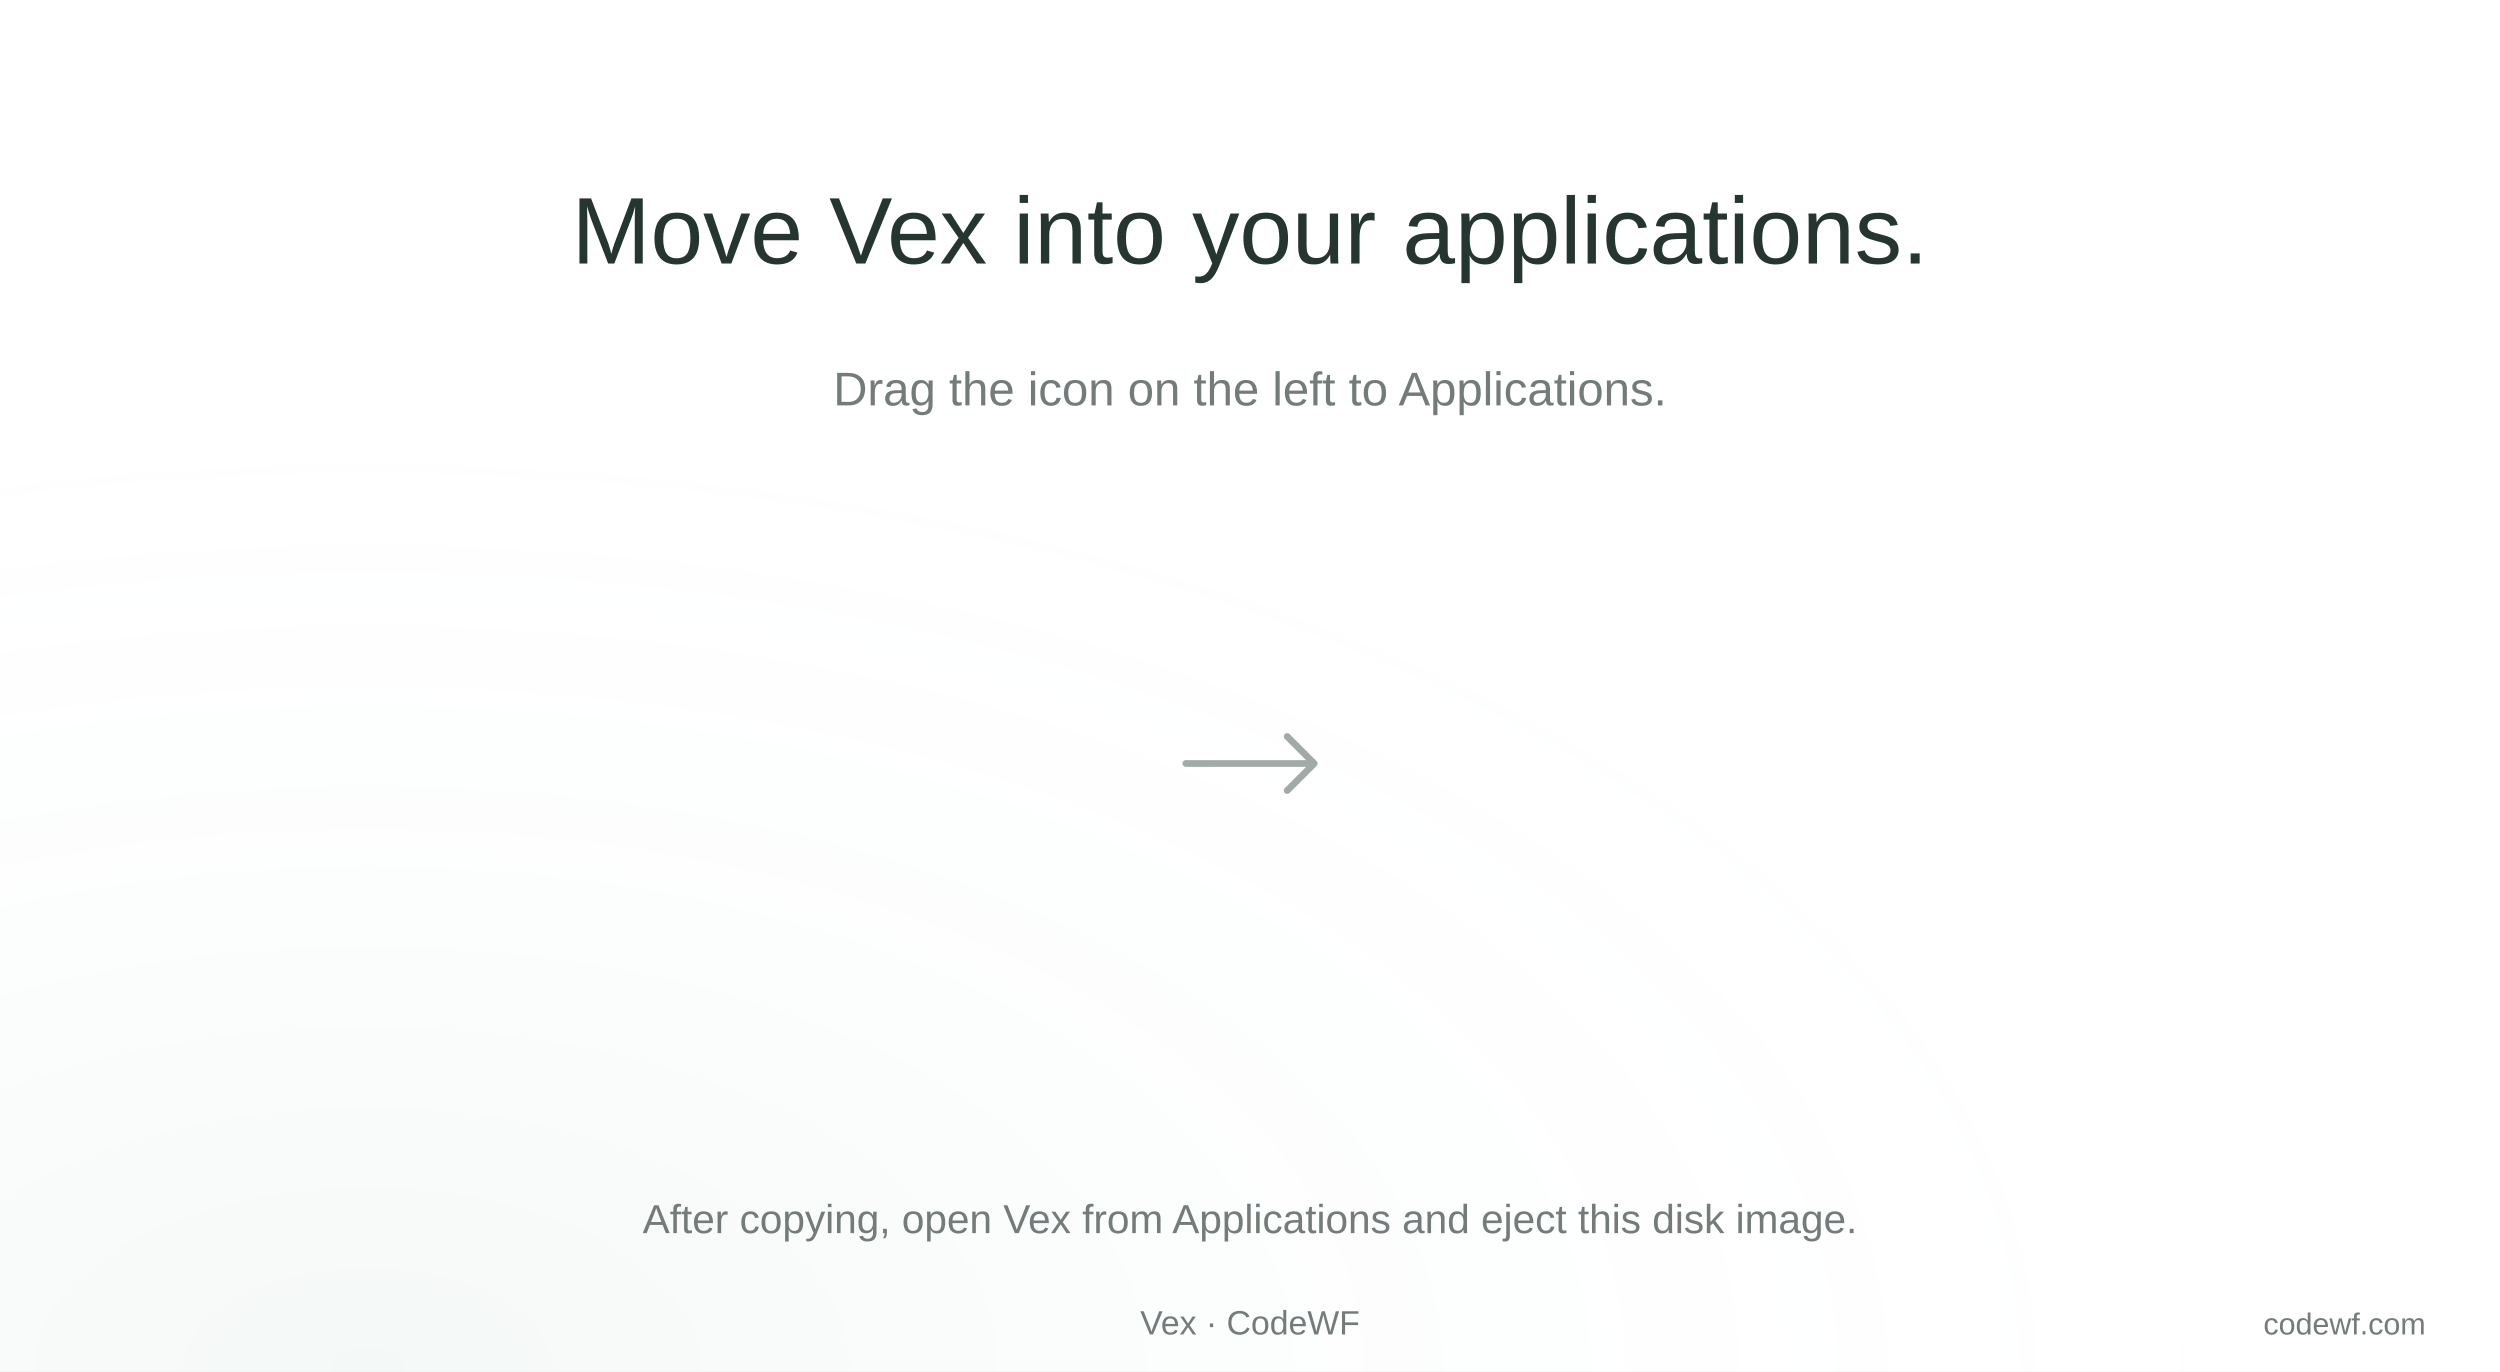
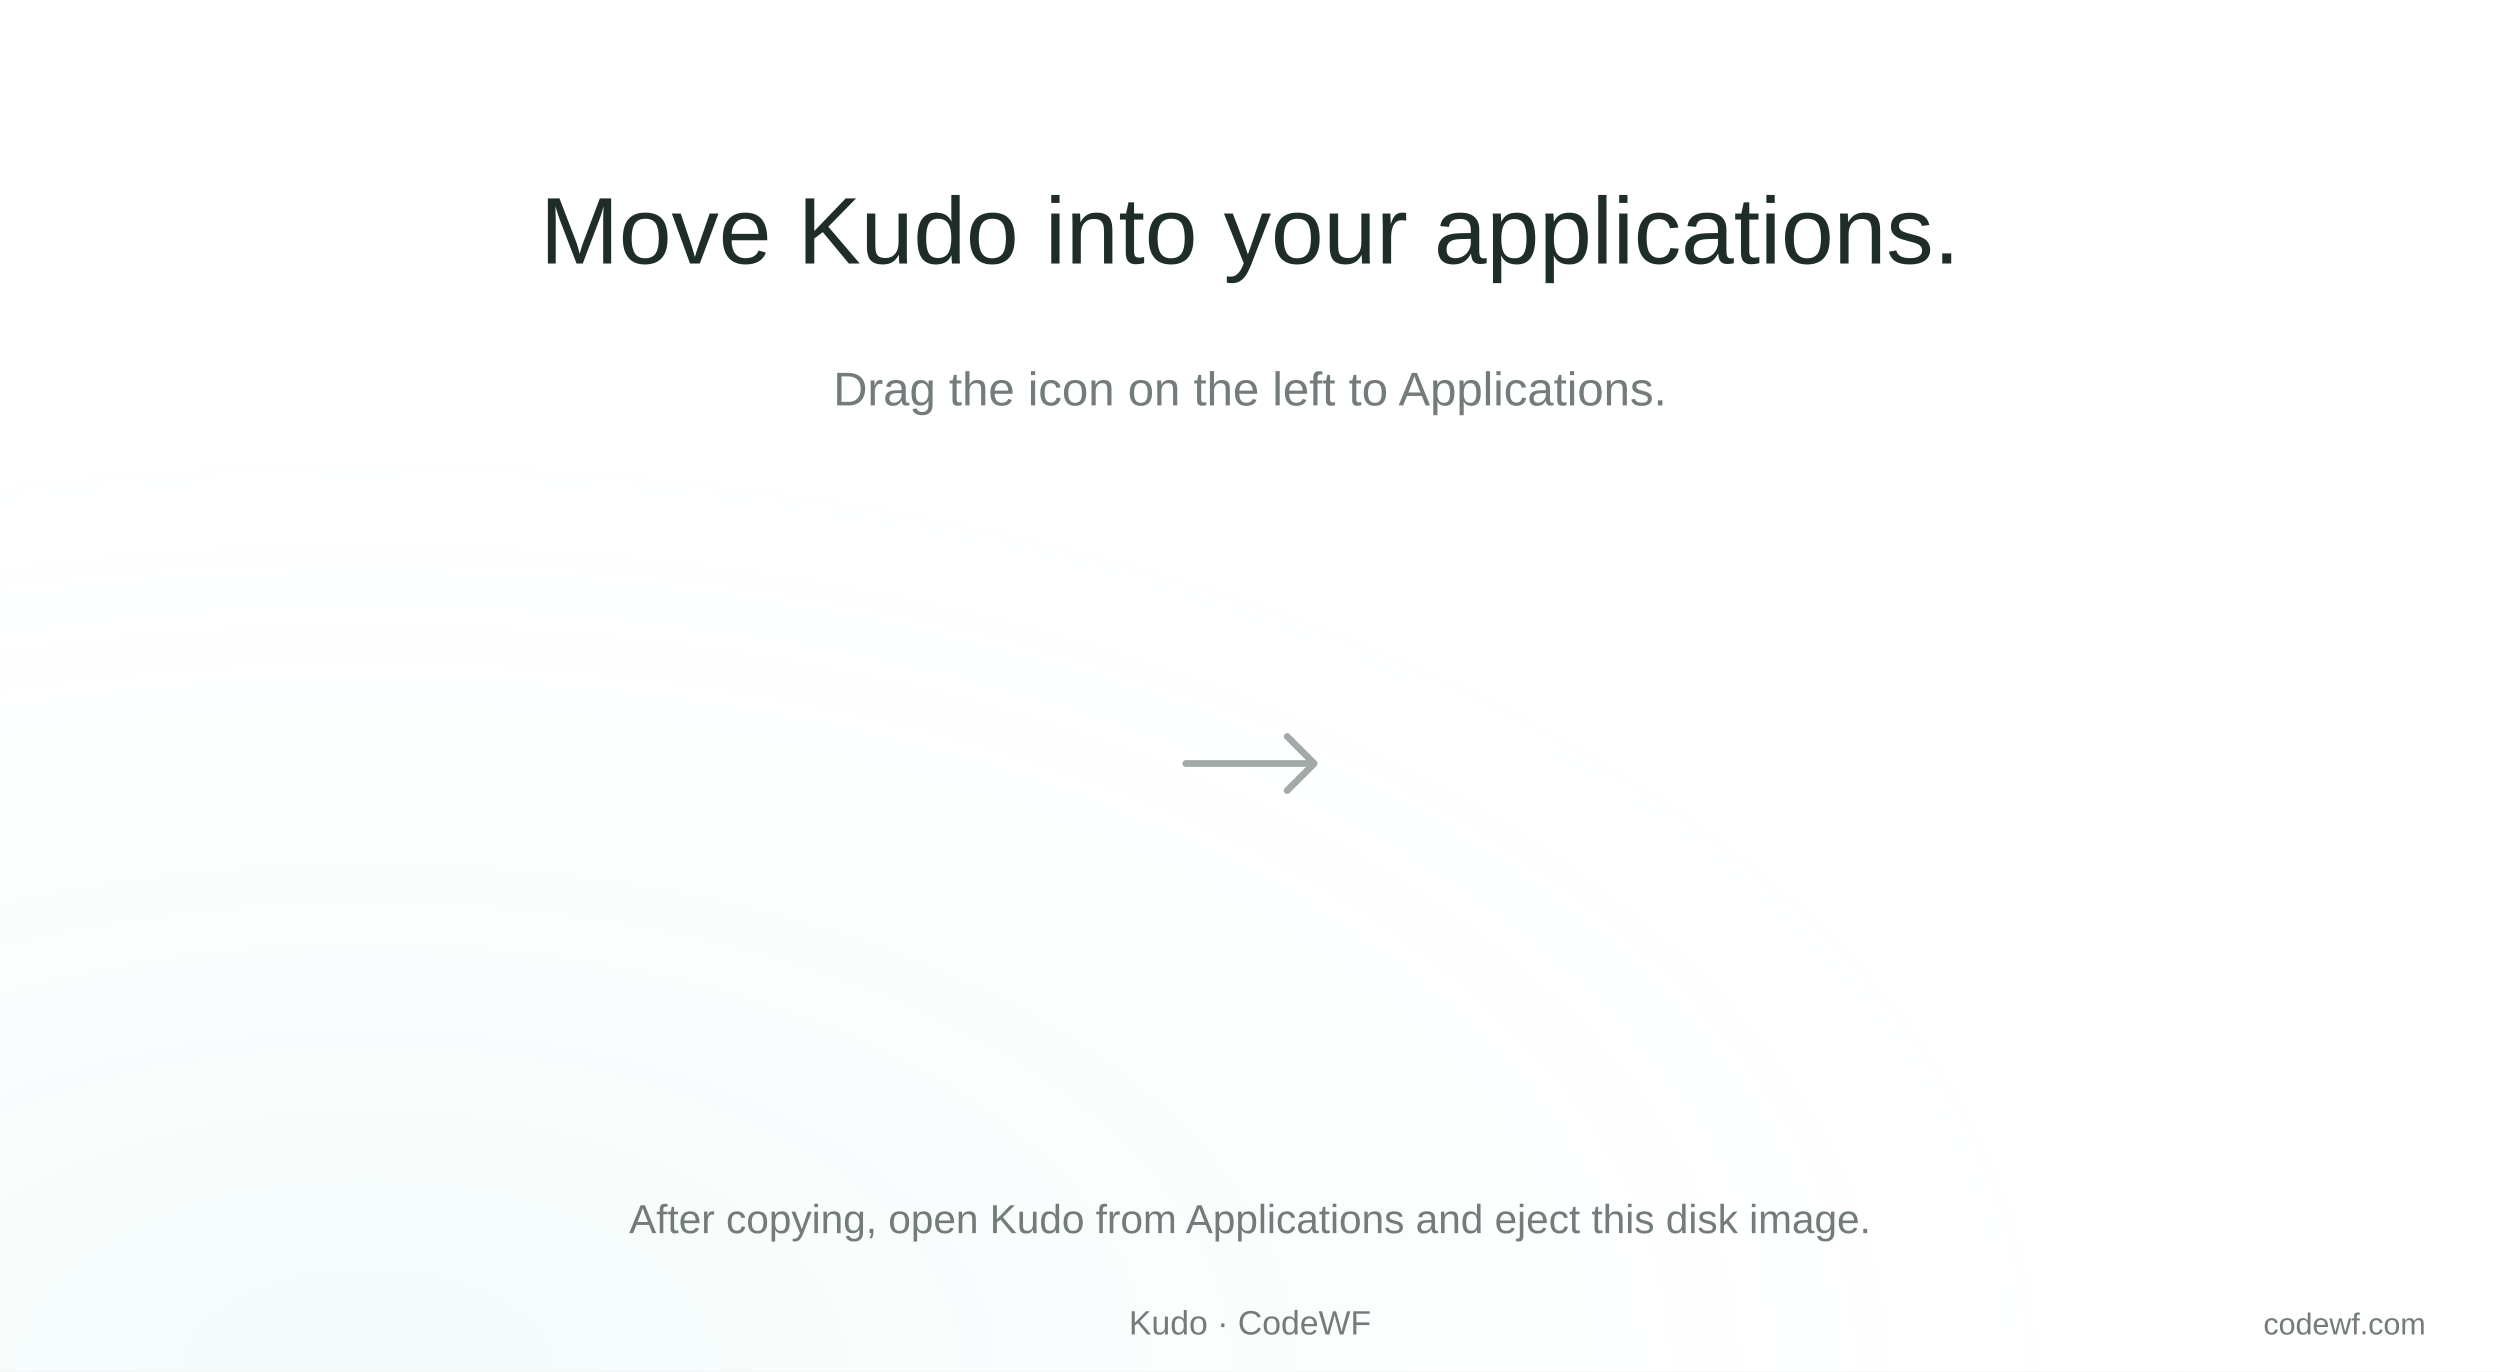
<svg xmlns="http://www.w3.org/2000/svg" width="740" height="406" viewBox="0 0 740 406">
  <defs>
    <radialGradient id="paper" cx="15%" cy="100%" r="75%">
-       <stop stop-color="#24766B" stop-opacity=".05" />
+       <stop stop-color="#0E9F8A" stop-opacity=".05" />
      <stop offset="1" stop-color="#FFFFFF" stop-opacity="0" />
    </radialGradient>
  </defs>
  <rect width="740" height="406" fill="#FFFFFF" />
  <rect width="740" height="406" fill="url(#paper)" />
  <g font-family="Microsoft YaHei UI,PingFang SC,Segoe UI,Arial,sans-serif" text-anchor="middle">
-     <text x="370" y="78" fill="#253530" font-size="28" font-weight="500">Move Vex into your applications.</text>
+     <text x="370" y="78" fill="#1F2D28" font-size="28" font-weight="500">Move Kudo into your applications.</text>
    <text x="370" y="120" fill="#747C78" font-size="14">Drag the icon on the left to Applications.</text>
-     <text x="370" y="365" fill="#747C78" font-size="12">After copying, open Vex from Applications and eject this disk image.</text>
-     <text x="370" y="395" fill="#747C78" font-size="10">Vex · CodeWF</text>
+     <text x="370" y="365" fill="#747C78" font-size="12">After copying, open Kudo from Applications and eject this disk image.</text>
+     <text x="370" y="395" fill="#747C78" font-size="10">Kudo · CodeWF</text>
  </g>
  <g fill="none" stroke="#A1AAA6" stroke-width="2" stroke-linecap="round" stroke-linejoin="round">
    <path d="M351 226H389M381 218L389 226L381 234" />
  </g>
  <text x="718" y="395" text-anchor="end" fill="#747C78" font-size="9" font-family="Segoe UI,Arial,sans-serif">codewf.com</text>
</svg>
